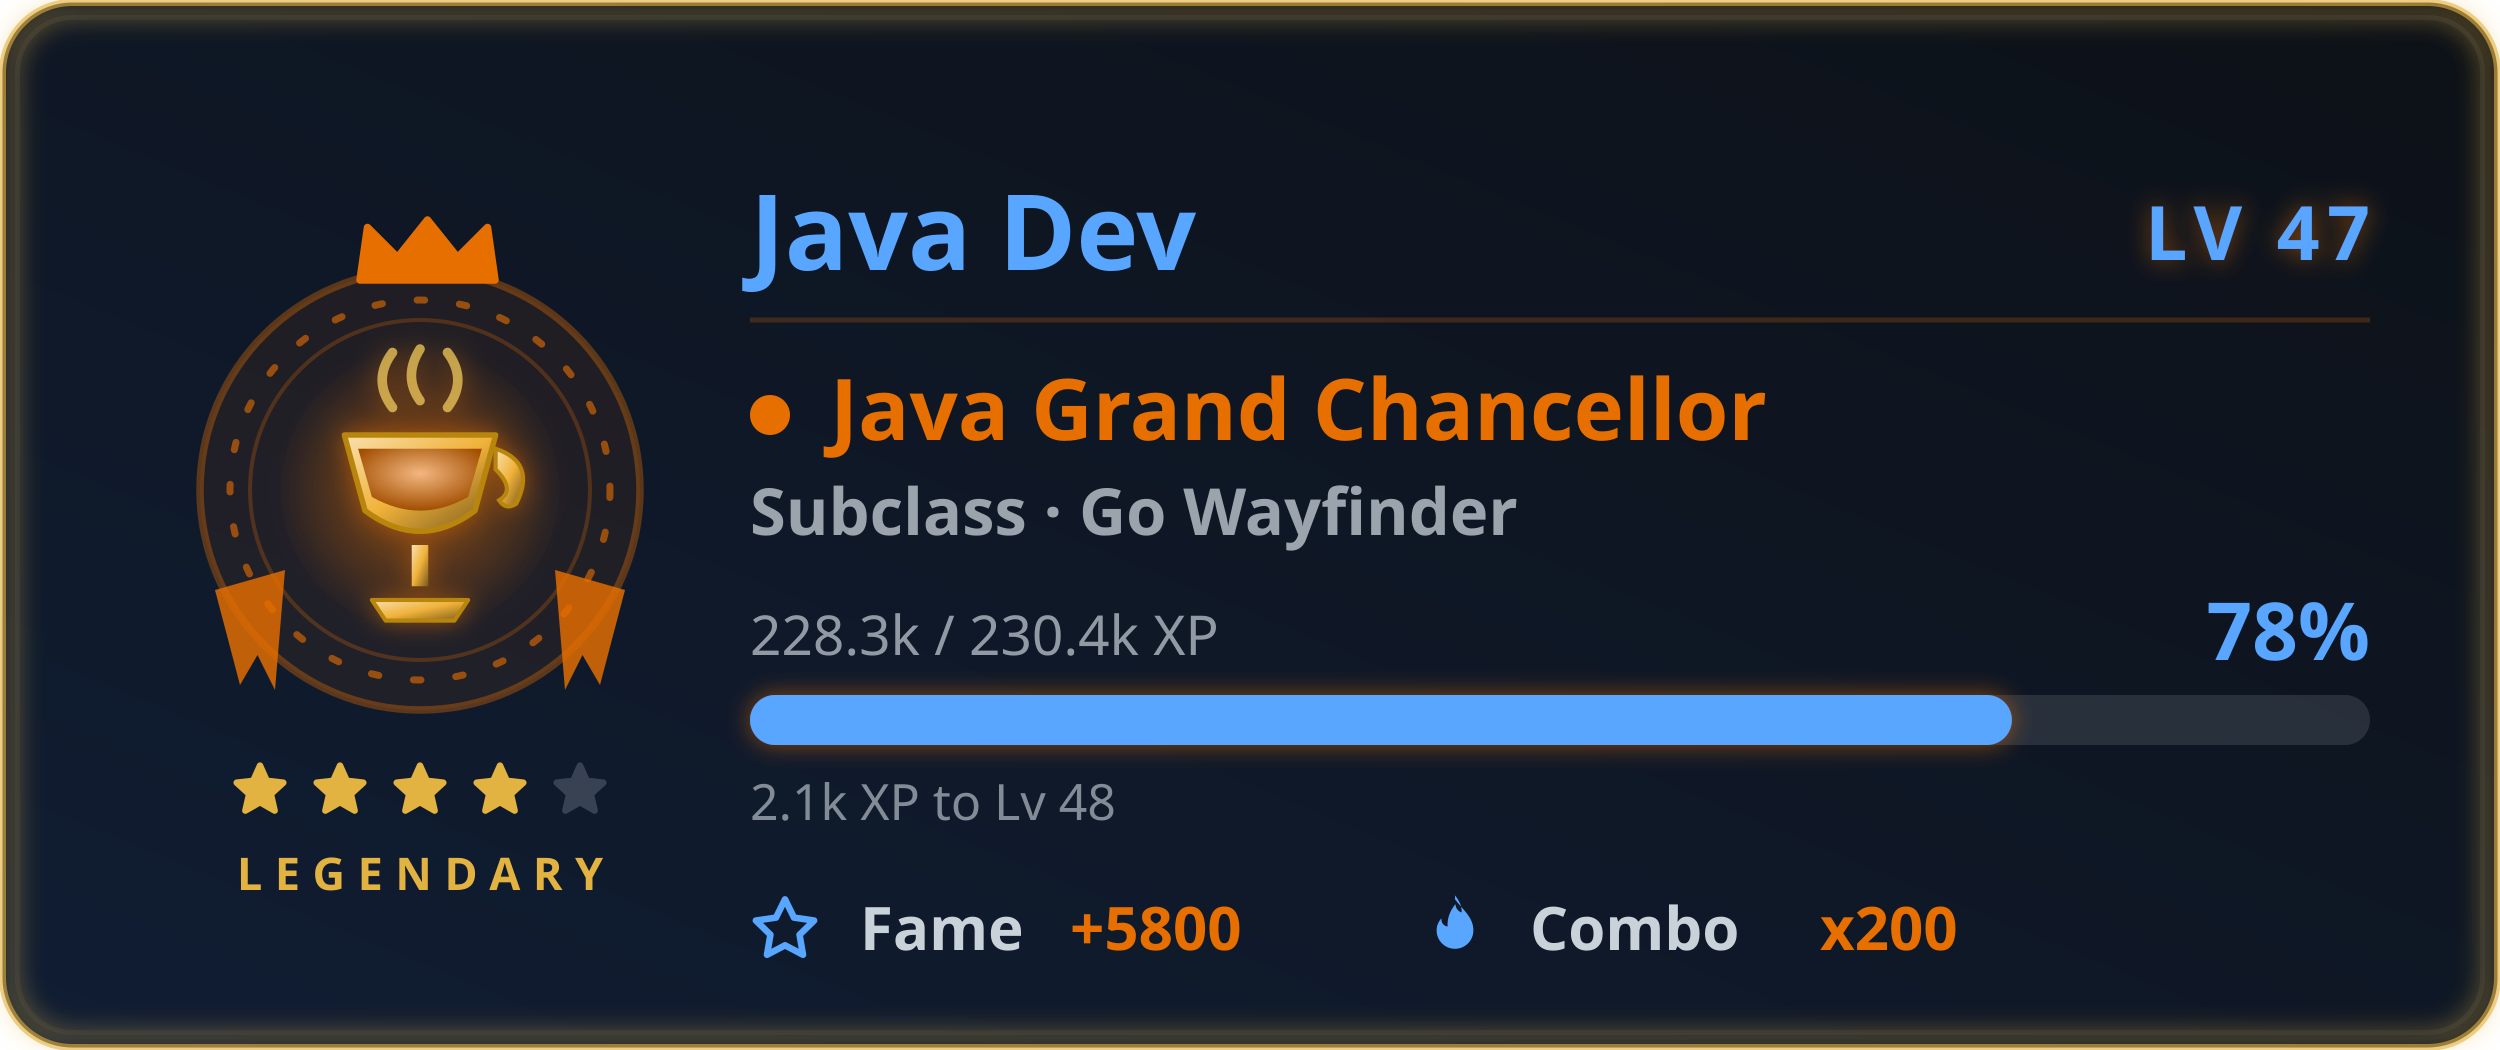
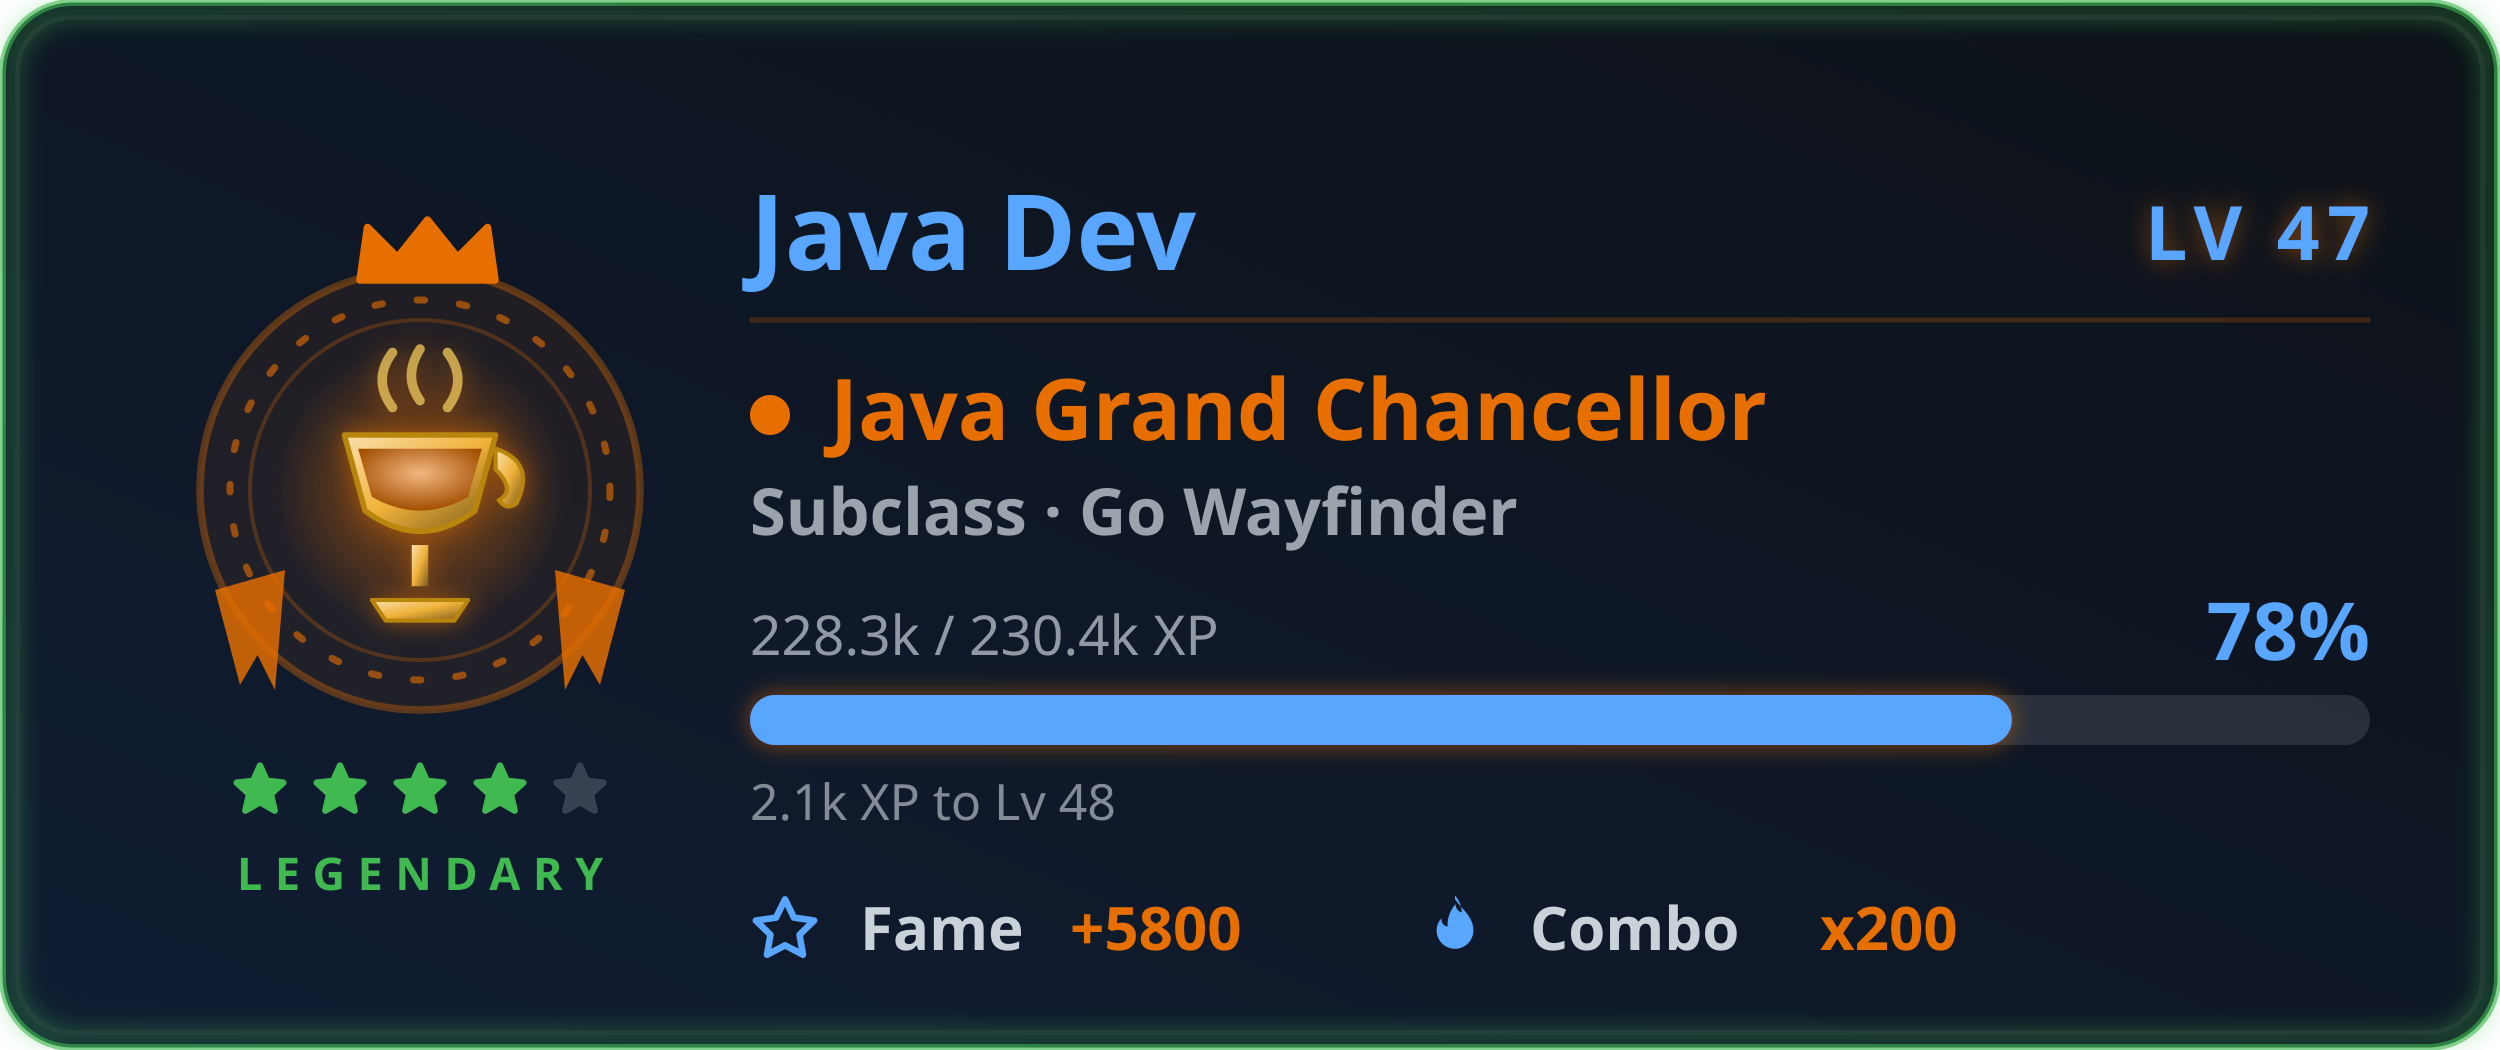
<svg xmlns="http://www.w3.org/2000/svg" width="500" height="210" viewBox="0 0 500 210" role="img" aria-labelledby="card-title-a11y card-desc-a11y">
  <style>
text { font-family: 'Segoe UI', Ubuntu, 'Helvetica Neue', sans-serif; }
.title { font-size: 18px; font-weight: 600; fill: #58a6ff; }
.title-icon { fill: #58a6ff; }
.icon { fill: #58a6ff; }


.gl-name { font-size: 21px; font-weight: 700; fill: #58a6ff; }
.gl-lvl { font-size: 15px; font-weight: 800; letter-spacing: 1.5px; fill: #58a6ff; }
.gl-class { font-size: 17px; font-weight: 700; fill: #e76f00; }
.gl-sub { font-size: 13px; font-weight: 600; fill: #c9d1d9; opacity: 0.75; }
.gl-meta { font-size: 11px; fill: #c9d1d9; opacity: 0.7; }
.gl-pct { font-size: 16px; font-weight: 800; fill: #58a6ff; }
.gl-chip-label { font-size: 12px; font-weight: 600; fill: #c9d1d9; }
.gl-chip-value { font-size: 12px; font-weight: 800; fill: #e76f00; }
.gl-hint { font-size: 10px; fill: #c9d1d9; opacity: 0.62; }
- .gl-rarity { font-size: 9px; font-weight: 700; letter-spacing: 2.5px; fill: #e3b341; }
+ .gl-rarity { font-size: 9px; font-weight: 700; letter-spacing: 2.5px; fill: #3fb950; }

</style>
  <defs>
    <linearGradient id="card-bg" x1="0" y1="0" x2="1" y2="1" gradientTransform="rotate(90, 0.5, 0.5)">
      <stop offset="0.0%" stop-color="#0d1117" />
      <stop offset="100.0%" stop-color="#101d33" />
    </linearGradient>
    <filter id="card-glow" x="-50%" y="-50%" width="200%" height="200%">
      <feGaussianBlur in="SourceGraphic" stdDeviation="3" result="blur" />
      <feFlood flood-color="#58a6ff" flood-opacity="0.55" result="tint" />
      <feComposite in="tint" in2="blur" operator="in" result="softGlow" />
      <feMerge>
        <feMergeNode in="softGlow" />
        <feMergeNode in="SourceGraphic" />
      </feMerge>
    </filter>
    <filter id="gl-glow" x="-60%" y="-60%" width="220%" height="220%">
      <feGaussianBlur in="SourceGraphic" stdDeviation="2.4" result="b" />
      <feFlood flood-color="#e76f00" flood-opacity="0.55" result="t" />
      <feComposite in="t" in2="b" operator="in" result="g" />
      <feMerge>
        <feMergeNode in="g" />
        <feMergeNode in="SourceGraphic" />
      </feMerge>
    </filter>
    <filter id="gl-rarity" x="-20%" y="-20%" width="140%" height="140%">
      <feGaussianBlur stdDeviation="2.4" />
    </filter>
  </defs>
-   <rect x="0.5" y="0.5" width="499" height="209" rx="14" fill="url(#card-bg)" stroke="#e3b341" stroke-width="1.4" stroke-opacity="0.6" />
+   <rect x="0.5" y="0.5" width="499" height="209" rx="14" fill="url(#card-bg)" stroke="#3fb950" stroke-width="1.4" stroke-opacity="0.6" />
  <rect x="3.5" y="3.5" width="493" height="203" rx="11" fill="none" stroke="#30363d" stroke-opacity="0.4" />
-   <rect x="2" y="2" width="496" height="206" rx="13" fill="none" stroke="#e3b341" stroke-width="3.5" stroke-opacity="0.4" filter="url(#gl-rarity)" />
+   <rect x="2" y="2" width="496" height="206" rx="13" fill="none" stroke="#3fb950" stroke-width="3.5" stroke-opacity="0.4" filter="url(#gl-rarity)" />
  <g class="fade">
    <g class="">
      <g class="flourish">
        <g transform="translate(84,0)">
          <g transform="translate(0,98)" fill="#e76f00" opacity="0.82">
            <path d="M27 16 L41 20 L36 39 L32.5 33 L29 40 Z" />
          </g>
        </g>
        <g transform="translate(84,0) scale(-1,1)">
          <g transform="translate(0,98)" fill="#e76f00" opacity="0.82">
            <path d="M27 16 L41 20 L36 39 L32.5 33 L29 40 Z" />
          </g>
        </g>
      </g>
      <circle cx="84" cy="98" r="44" fill="#e76f00" fill-opacity="0.08" stroke="#e76f00" stroke-opacity="0.35" stroke-width="1.5" />
      <g class="">
        <circle cx="84" cy="98" r="38" fill="none" stroke="#e76f00" stroke-opacity="0.6" stroke-width="1.4" stroke-dasharray="1.5 7" stroke-linecap="round" />
        <circle cx="84" cy="98" r="34" fill="none" stroke="#e76f00" stroke-opacity="0.25" stroke-width="0.8" />
      </g>
      <g class="" filter="url(#gl-glow)">
        <svg class="" x="51" y="65" width="66" height="66" viewBox="0 0 48 48" aria-hidden="true">
          <defs>
            <radialGradient id="jvHalo" cx="0.5" cy="0.5" r="0.5">
              <stop offset="0" stop-color="#e76f00" stop-opacity="0.42" />
              <stop offset="1" stop-color="#e76f00" stop-opacity="0" />
            </radialGradient>
            <linearGradient id="jvGold" x1="0" y1="0" x2="1" y2="1">
              <stop offset="0" stop-color="#f9e0b0" />
              <stop offset="0.5" stop-color="#f0b23a" />
              <stop offset="1" stop-color="#78591d" />
            </linearGradient>
            <radialGradient id="jvBrew" cx="0.5" cy="0.4" r="0.6">
              <stop offset="0" stop-color="#f3b780" />
              <stop offset="1" stop-color="#a24e00" />
            </radialGradient>
          </defs>
          <circle cx="24" cy="24" r="21" fill="url(#jvHalo)" />
          <g stroke="#e6bf55" stroke-width="1.4" stroke-linecap="round" fill="none" opacity="0.8">
            <path d="M20 12 Q17 8 20 4 M28 12 Q31 8 28 4 M24 11 Q21.5 7.5 24 3.5" />
          </g>
          <path d="M13 16 H35 L32 27 Q24 33 16 27 Z" fill="url(#jvGold)" stroke="#b8860b" stroke-width="0.8" stroke-linejoin="round" />
          <path d="M15 18 H33 L31 25 Q24 29 17 25 Z" fill="url(#jvBrew)" />
          <path d="M35 18 Q41 20 38 26 Q36.5 27 35.5 25.5 Q38 24 35 21 Z" fill="url(#jvGold)" stroke="#b8860b" stroke-width="0.6" />
          <rect x="22.8" y="32" width="2.4" height="6" fill="url(#jvGold)" />
          <path d="M17 40 H31 L29 43 H19 Z" fill="url(#jvGold)" stroke="#b8860b" stroke-width="0.6" stroke-linejoin="round" />
        </svg>
      </g>
      <g transform="translate(69, 42.5) scale(1.5)">
        <path d="M2 9 L3 2 L7 6 L11 1 L15 6 L19 2 L20 9 Z" fill="#e76f00" stroke="#e76f00" stroke-width="1" stroke-linejoin="round" />
      </g>
    </g>
    <g>
-       <g class="" transform="translate(45.5, 151.5) scale(0.5416667)" fill="#e3b341" stroke="#e3b341" stroke-width="2.4" stroke-linejoin="round" stroke-linecap="round" opacity="1">
+       <g class="" transform="translate(45.5, 151.5) scale(0.5416667)" fill="#3fb950" stroke="#3fb950" stroke-width="2.4" stroke-linejoin="round" stroke-linecap="round" opacity="1">
        <path d="M12 3 L14.5 8.6 L20.6 9.3 L16 13.5 L17.4 19.6 L12 16.5 L6.6 19.6 L8 13.5 L3.4 9.3 L9.5 8.6 Z" />
      </g>
-       <g class="" transform="translate(61.5, 151.5) scale(0.5416667)" fill="#e3b341" stroke="#e3b341" stroke-width="2.4" stroke-linejoin="round" stroke-linecap="round" opacity="1">
+       <g class="" transform="translate(61.5, 151.5) scale(0.5416667)" fill="#3fb950" stroke="#3fb950" stroke-width="2.4" stroke-linejoin="round" stroke-linecap="round" opacity="1">
        <path d="M12 3 L14.5 8.6 L20.6 9.3 L16 13.5 L17.4 19.6 L12 16.5 L6.6 19.6 L8 13.5 L3.4 9.3 L9.5 8.6 Z" />
      </g>
-       <g class="" transform="translate(77.5, 151.5) scale(0.5416667)" fill="#e3b341" stroke="#e3b341" stroke-width="2.4" stroke-linejoin="round" stroke-linecap="round" opacity="1">
+       <g class="" transform="translate(77.5, 151.5) scale(0.5416667)" fill="#3fb950" stroke="#3fb950" stroke-width="2.4" stroke-linejoin="round" stroke-linecap="round" opacity="1">
        <path d="M12 3 L14.5 8.6 L20.6 9.3 L16 13.5 L17.4 19.6 L12 16.5 L6.6 19.6 L8 13.5 L3.4 9.3 L9.5 8.6 Z" />
      </g>
-       <g class="" transform="translate(93.5, 151.5) scale(0.5416667)" fill="#e3b341" stroke="#e3b341" stroke-width="2.4" stroke-linejoin="round" stroke-linecap="round" opacity="1">
+       <g class="" transform="translate(93.5, 151.5) scale(0.5416667)" fill="#3fb950" stroke="#3fb950" stroke-width="2.4" stroke-linejoin="round" stroke-linecap="round" opacity="1">
        <path d="M12 3 L14.5 8.6 L20.6 9.3 L16 13.5 L17.4 19.6 L12 16.5 L6.6 19.6 L8 13.5 L3.4 9.3 L9.5 8.6 Z" />
      </g>
      <g class="" transform="translate(109.5, 151.5) scale(0.5416667)" fill="#c9d1d9" stroke="#c9d1d9" stroke-width="2.4" stroke-linejoin="round" stroke-linecap="round" opacity="0.22">
        <path d="M12 3 L14.5 8.6 L20.6 9.3 L16 13.5 L17.4 19.6 L12 16.5 L6.6 19.6 L8 13.5 L3.4 9.3 L9.5 8.6 Z" />
      </g>
    </g>
    <text class="gl-rarity" x="84" y="178" text-anchor="middle">LEGENDARY</text>
  </g>
  <g class="fade" style="animation-delay:.15s">
    <text class="gl-name" x="150" y="54">Java Dev</text>
    <text class="gl-lvl glow-pulse" x="474" y="52" text-anchor="end" filter="url(#gl-glow)">LV 47</text>
    <line x1="150" y1="64" x2="474" y2="64" stroke="#e76f00" stroke-opacity="0.22" stroke-width="1" />
    <circle cx="154" cy="83" r="4" fill="#e76f00" />
    <text class="gl-class" x="166" y="88">Java Grand Chancellor</text>
    <text class="gl-sub" x="150" y="107">Subclass · Go Wayfinder</text>
    <text class="gl-meta" x="150" y="131">228.3k / 230.4k XP</text>
    <text class="gl-pct " x="474" y="132" text-anchor="end">78%</text>
    <rect x="150" y="139" width="324" height="10" rx="5" fill="#c9d1d9" fill-opacity="0.14" />
    <rect class="xp-fill " x="150" y="139" width="252.379" height="10" rx="5" fill="#58a6ff" filter="url(#gl-glow)" />
    <text class="gl-hint" x="150" y="164">2.1k XP to Lv 48</text>
    <g transform="translate(150, 190)">
      <svg class="icon" x="0" y="-11" width="14" height="14" viewBox="0 0 16 16" aria-hidden="true">
        <path fill-rule="evenodd" d="M8 .25a.75.75 0 0 1 .673.418l1.882 3.815 4.21.612a.75.75 0 0 1 .416 1.279l-3.046 2.97.719 4.192a.75.75 0 0 1-1.088.791L8 12.347l-3.766 1.98a.75.75 0 0 1-1.088-.79l.72-4.194L.818 6.374a.75.75 0 0 1 .416-1.28l4.21-.611L7.327.668A.75.75 0 0 1 8 .25zm0 2.445L6.615 5.5a.75.75 0 0 1-.564.41l-3.097.45 2.24 2.184a.75.75 0 0 1 .216.664l-.528 3.084 2.769-1.456a.75.75 0 0 1 .698 0l2.77 1.456-.53-3.084a.75.75 0 0 1 .216-.664l2.24-2.183-3.096-.45a.75.75 0 0 1-.564-.41L8 2.694v.001z" />
      </svg>
      <text class="gl-chip-label" x="22" y="0">Fame</text>
      <text class="gl-chip-value" x="64" y="0">+5800</text>
    </g>
    <g transform="translate(284, 190)">
      <svg class="icon" x="0" y="-11" width="14" height="14" viewBox="0 0 16 16" aria-hidden="true">
        <path fill-rule="evenodd" d="M8 1c1.7 2.3 4.2 4 4.2 7.1a4.2 4.2 0 0 1-8.4 0c0-1.1.4-2 1.1-2.8-.1 1 .5 1.8 1.4 1.9-.1-1.9.6-3.7 1.8-5.1.1 1 .6 1.6 1.4 1.9.1-1.4-.5-2.7-1.5-3.9z" />
      </svg>
      <text class="gl-chip-label" x="22" y="0">Combo</text>
      <text class="gl-chip-value" x="80" y="0">x200</text>
    </g>
  </g>
</svg>
